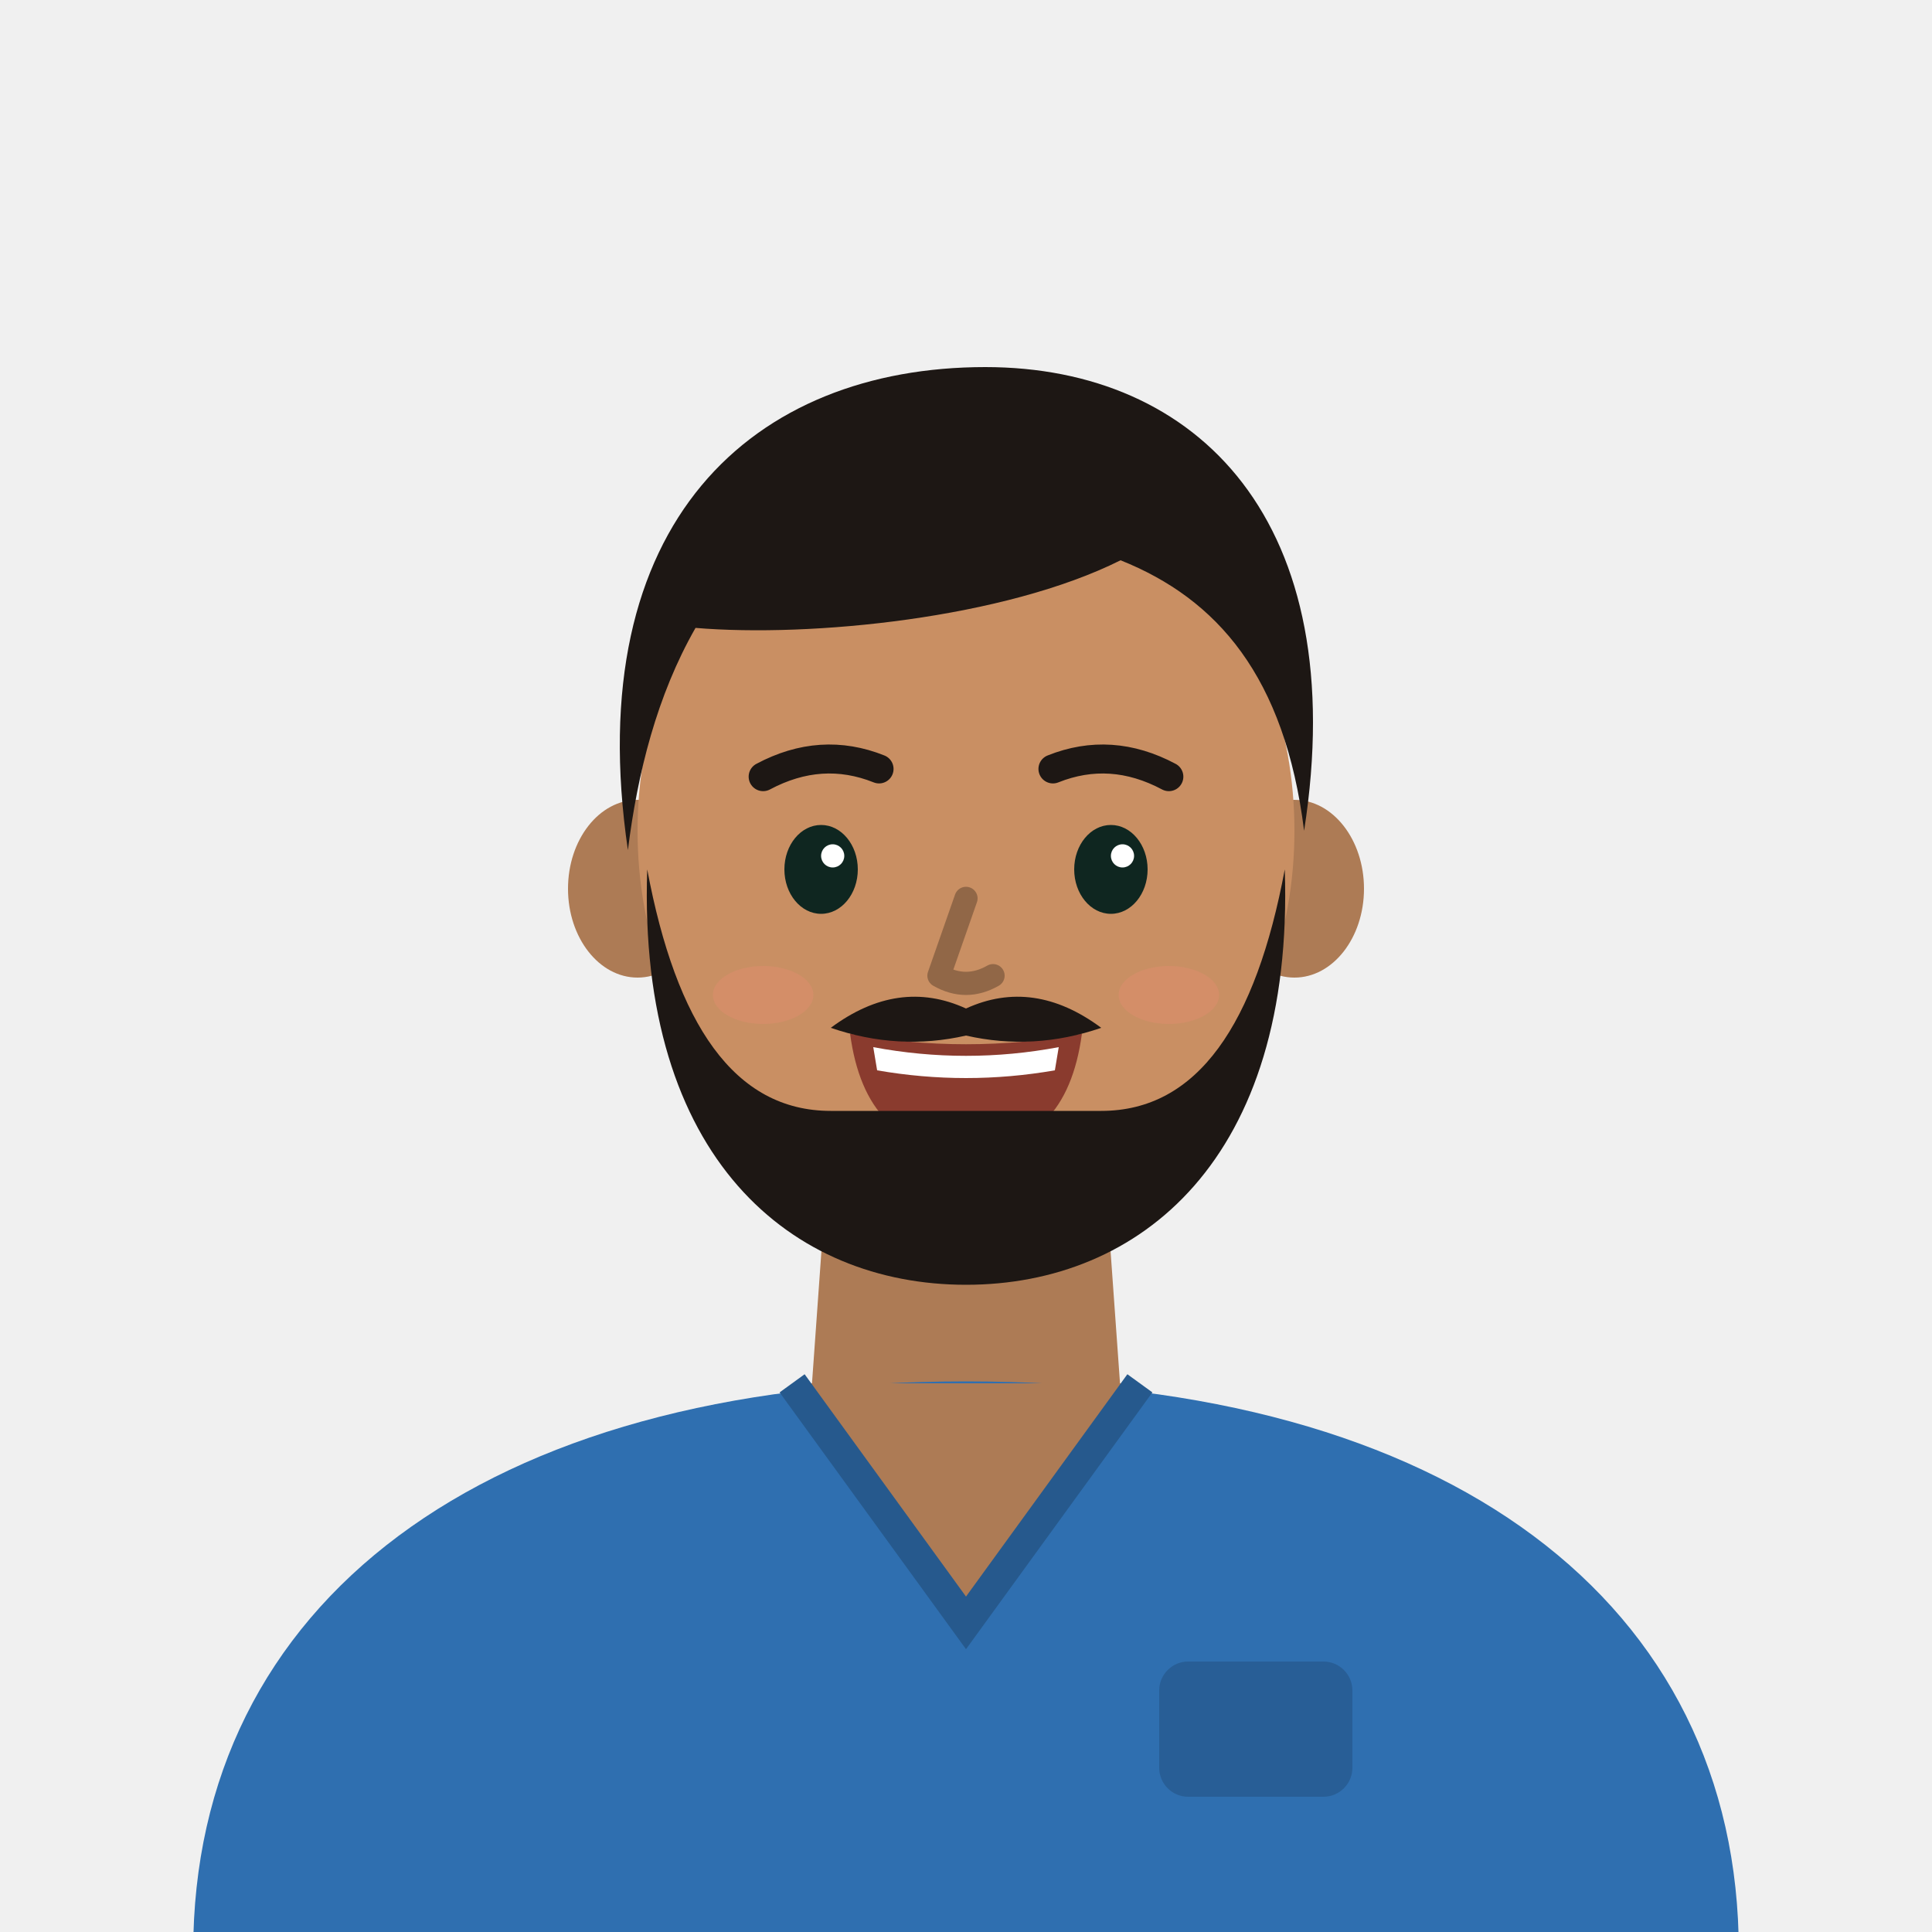
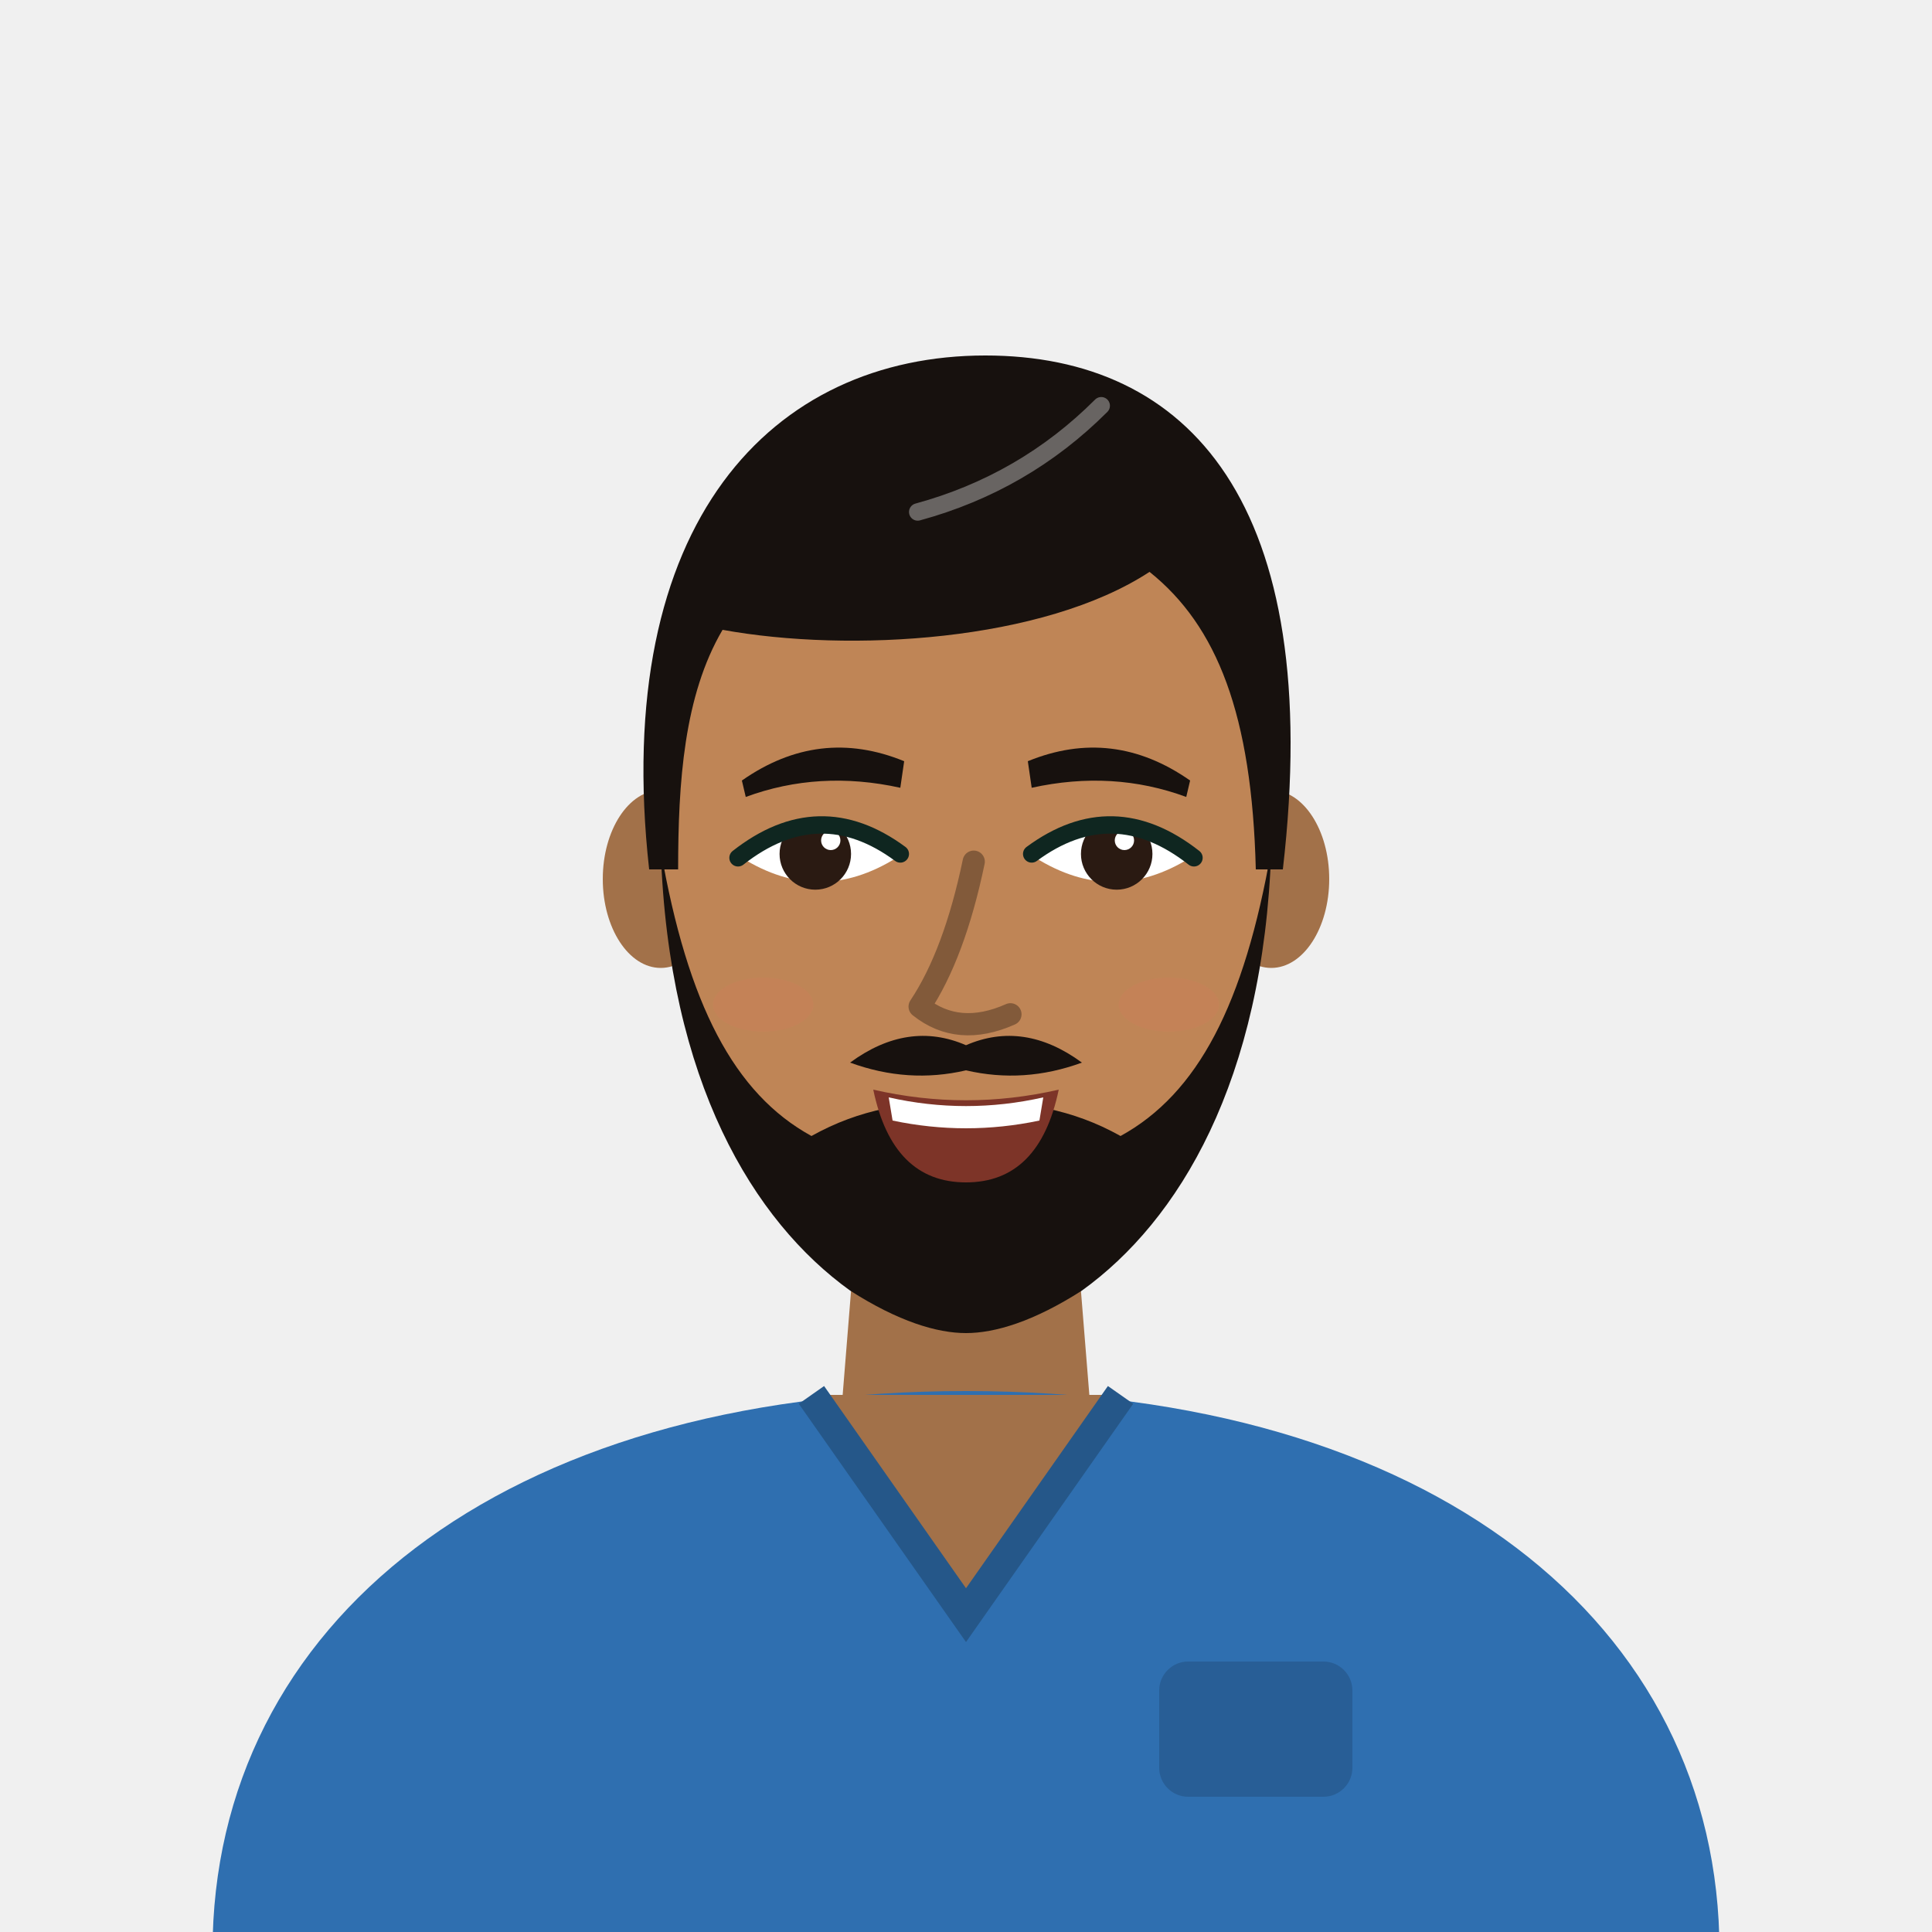
<svg xmlns="http://www.w3.org/2000/svg" viewBox="0 0 100 100" width="400" height="400">
-   <path d="M43 58L57 58L58 72L42 72Z" fill="#ad7b55" />
-   <path d="M10 101C10 83 25 71.5 50 71.5C75 71.5 90 83 90 101Z" fill="#2f6fb0" />
-   <path d="M41 71.6L50 84L59 71.6Z" fill="#ad7b55" />
-   <path d="M41 71.6L50 84L59 71.6" fill="none" stroke="#26598d" stroke-width="1.6" />
+   <path d="M44.6 60L55.4 60L56.4 72.4L43.6 72.4Z" fill="#a27149" />
+   <path d="M11 101C11 84 26 72 50 72C74 72 89 84 89 101Z" fill="#2f6fb0" />
+   <path d="M42 72.2L50 83.6L58 72.2Z" fill="#a27149" />
+   <path d="M42 72.2L50 83.6L58 72.2" fill="none" stroke="#255789" stroke-width="1.6" />
  <rect x="60" y="86" width="10" height="7" rx="1.5" fill="#285e96" />
-   <ellipse cx="33" cy="46" rx="3.6" ry="4.6" fill="#ad7b55" />
-   <ellipse cx="67" cy="46" rx="3.6" ry="4.6" fill="#ad7b55" />
-   <ellipse cx="50" cy="43" rx="17" ry="19.5" fill="#c98f63" />
-   <ellipse cx="42.5" cy="45" rx="1.9" ry="2.3" fill="#0f2620" />
-   <ellipse cx="57.5" cy="45" rx="1.9" ry="2.3" fill="#0f2620" />
-   <circle cx="43.1" cy="44.3" r=".6" fill="#fff" />
-   <circle cx="58.1" cy="44.3" r=".6" fill="#fff" />
-   <path d="M39.5 40.2Q42.5 38.6 45.5 39.8M54.5 39.8Q57.5 38.6 60.5 40.2" fill="none" stroke="#1d1714" stroke-width="1.5" stroke-linecap="round" />
-   <path d="M50 46.5L48.6 50.5Q50 51.3 51.4 50.5" fill="none" stroke="#916747" stroke-width="1.2" stroke-linecap="round" stroke-linejoin="round" />
-   <ellipse cx="39.5" cy="51.5" rx="2.6" ry="1.5" fill="#e88b73" opacity=".35" />
-   <ellipse cx="60.5" cy="51.5" rx="2.6" ry="1.5" fill="#e88b73" opacity=".35" />
-   <path d="M44 53.5Q50 54.6 56 53.5Q55.2 59.5 50 59.5Q44.8 59.5 44 53.5Z" fill="#8a3b2e" />
-   <path d="M45.2 54.2Q50 55.1 54.8 54.2L54.6 55.4Q50 56.2 45.4 55.4Z" fill="#fff" />
-   <path d="M33.5 45C33 60 41 66.5 50 66.5C59 66.5 67 60 66.5 45C65 53 62 57.5 57 57.5L43 57.5C38 57.5 35 53 33.5 45Z" fill="#1d1714" />
-   <path d="M43 53.2Q46.5 50.6 50 52.2Q53.5 50.6 57 53.2Q53.5 54.4 50 53.6Q46.5 54.4 43 53.2Z" fill="#1d1714" />
-   <path d="M32.5 44C30 27 39 19 51 19C62 19 70 27 67.5 43C66.5 35 63 31 58 29C52 32 42 33 36 32.5C34 36 33 40 32.5 44Z" fill="#1d1714" />
+   <ellipse cx="34.2" cy="45.5" rx="3" ry="4.6" fill="#a27149" />
+   <ellipse cx="65.8" cy="45.5" rx="3" ry="4.6" fill="#a27149" />
+   <path d="M34 38C34 26 41 20.5 50 20.5C59 20.5 66 26 66 38C66 50 63 58 57.5 62.5C55 64.6 52.5 65.6 50 65.6C47.5 65.6 45 64.6 42.5 62.5C37 58 34 50 34 38Z" fill="#bf8556" />
+   <path d="M38 56Q50 66 62 56Q58 64.5 50 65.5Q42 64.5 38 56Z" fill="#a27149" opacity=".35" />
+   <path d="M38.4 44.4Q42.4 41.4 46.4 44.4Q42.4 46.9 38.4 44.4Z" fill="#fff" />
+   <circle cx="42.2" cy="44.2" r="1.85" fill="#2a1a12" />
+   <circle cx="43" cy="43.5" r=".5" fill="#fff" />
+   <path d="M38.2 44.4Q42.4 41.1 46.6 44.2" fill="none" stroke="#0f2620" stroke-width="0.9" stroke-linecap="round" />
+   <path d="M53.6 44.4Q57.6 41.4 61.6 44.4Q57.6 46.9 53.6 44.4Z" fill="#fff" />
+   <circle cx="57.8" cy="44.2" r="1.85" fill="#2a1a12" />
+   <circle cx="58.2" cy="43.5" r=".5" fill="#fff" />
+   <path d="M53.4 44.2Q57.6 41.1 61.8 44.4" fill="none" stroke="#0f2620" stroke-width="0.9" stroke-linecap="round" />
+   <path d="M38.4 40.4Q42.4 37.6 46.8 39.4L46.6 40.775Q42.4 39.85  38.6 41.25Z" fill="#17110e" />
+   <path d="M61.6 40.4Q57.6 37.6 53.2 39.4L53.4 40.775Q57.6 39.85 61.4 41.25Z" fill="#17110e" />
+   <path d="M50.4 44.6Q49.4 49.4 47.6 52.1Q49.6 53.7 52.3 52.5" fill="none" stroke="#825a3a" stroke-width="1.15" stroke-linecap="round" stroke-linejoin="round" />
+   <ellipse cx="39.5" cy="52" rx="2.6" ry="1.4" fill="#d9775e" opacity="0.18" />
+   <ellipse cx="60.5" cy="52" rx="2.6" ry="1.4" fill="#d9775e" opacity="0.18" />
+   <path d="M34.2 44C34.6 56 39 63.2 44 66.8C46.5 68.4 48.5 69 50 69C51.5 69 53.5 68.4 56 66.8C61 63.2 65.4 56 65.8 44C64.4 52 62 56.6 58 58.8C55.5 57.4 53 57 50 57C47 57 44.5 57.4 42 58.8C38 56.6 35.6 52 34.2 44Z" fill="#17110e" />
+   <path d="M45.2 56.4Q50 57.5 54.8 56.4Q53.8 61.2 50 61.2Q46.2 61.2 45.2 56.4Z" fill="#7d3428" />
+   <path d="M46 56.8Q50 57.7 54 56.8L53.8 58Q50 58.8 46.2 58Z" fill="#fff" />
+   <path d="M44 55Q47 52.8 50 54.1Q53 52.8 56 55Q53 56.1 50 55.4Q47 56.1 44 55Z" fill="#17110e" />
+   <path d="M33.6 45C31.6 27 40 18.4 51 18.4C61.5 18.4 68.6 26 66.4 45L65 45C64.8 37 63 32.4 59.5 29.6C54 33.2 44 33.8 37.4 32.6C35.4 36 35.1 40.5 35.1 45Z" fill="#17110e" />
+   <path d="M57 21Q53 25 47.5 26.5" fill="none" stroke="#686462" stroke-width=".9" stroke-linecap="round" />
</svg>
